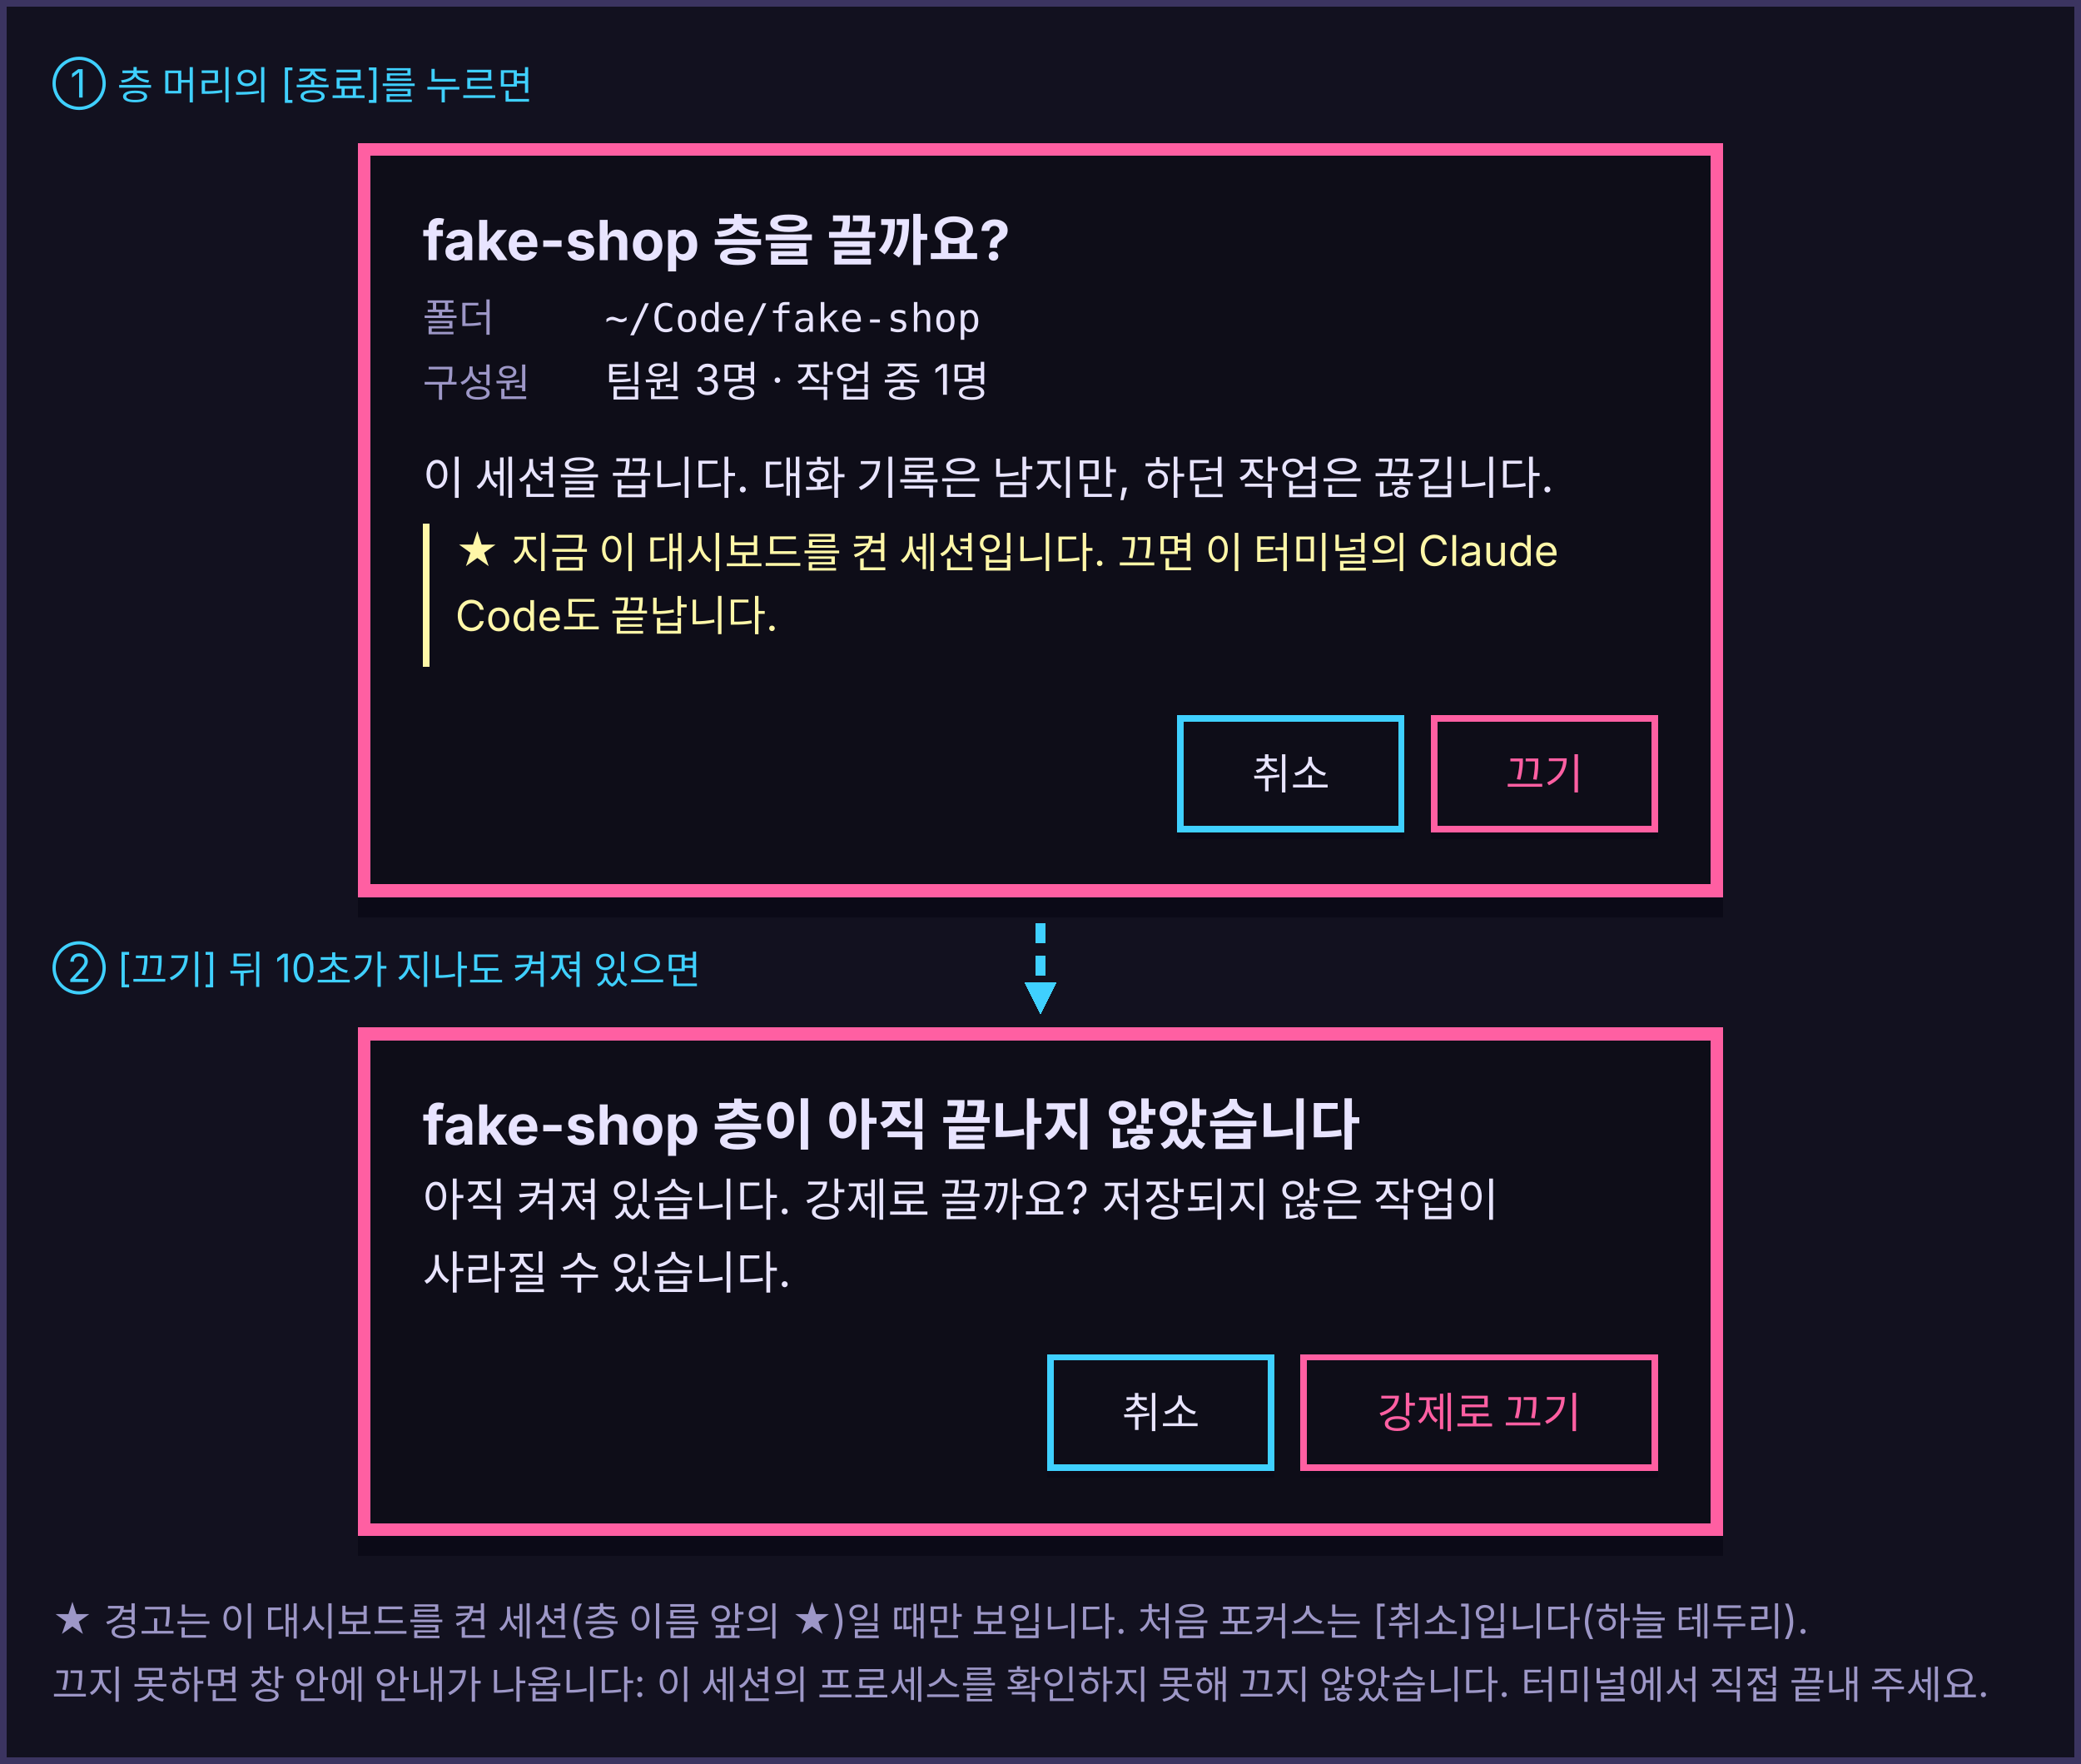
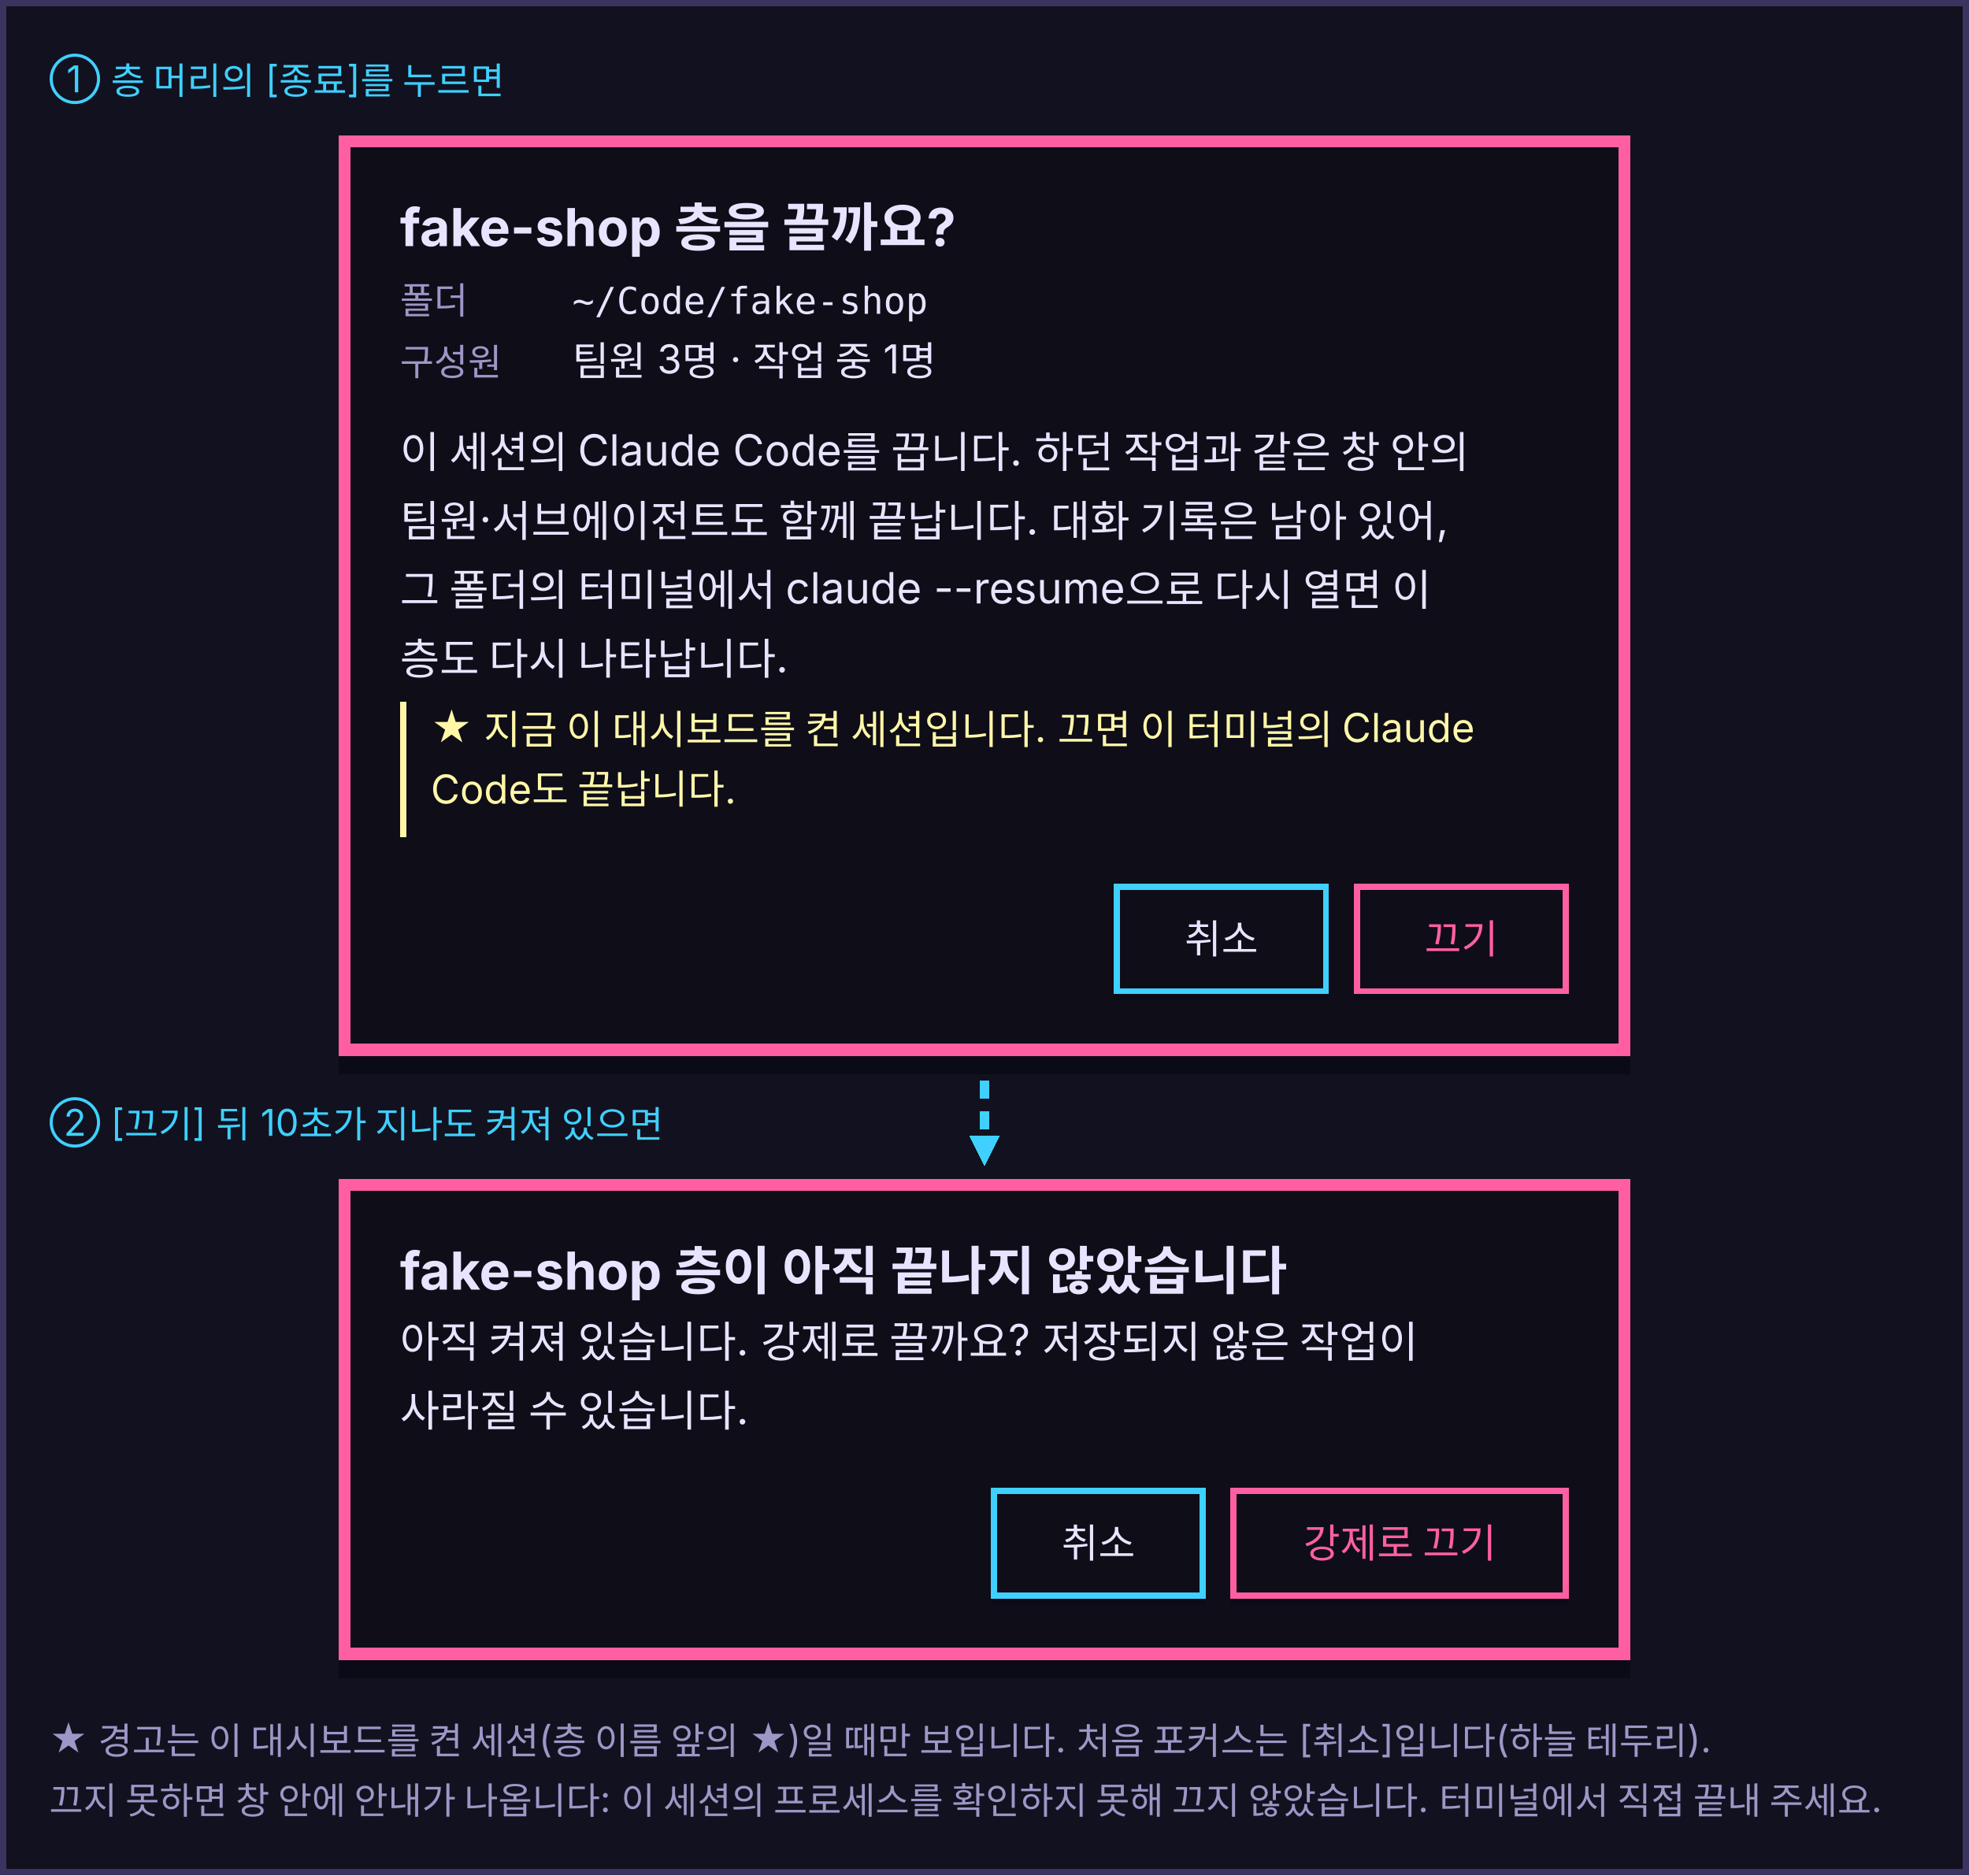
- <svg xmlns="http://www.w3.org/2000/svg" viewBox="0 0 640 542.4" role="img" aria-labelledby="fig-floor-terminate-t fig-floor-terminate-d" shape-rendering="crispEdges" font-family="-apple-system, 'Apple SD Gothic Neo', 'Malgun Gothic', 'Noto Sans KR', sans-serif">
-   <rect x="0" y="0" width="640" height="542.4" fill="#12111f" />
-   <rect x="1" y="1" width="638" height="540.4" fill="none" stroke="#3b3460" stroke-width="2" />
+ <svg xmlns="http://www.w3.org/2000/svg" viewBox="0 0 640 609.6" role="img" aria-labelledby="fig-floor-terminate-t fig-floor-terminate-d" shape-rendering="crispEdges" font-family="-apple-system, 'Apple SD Gothic Neo', 'Malgun Gothic', 'Noto Sans KR', sans-serif">
+   <rect x="0" y="0" width="640" height="609.6" fill="#12111f" />
+   <rect x="1" y="1" width="638" height="607.6" fill="none" stroke="#3b3460" stroke-width="2" />
  <text x="16" y="30" font-size="12" fill="#3fd0ff">① 층 머리의 [종료]를 누르면</text>
-   <rect x="110" y="276" width="420" height="6" fill="#0b0a17" />
-   <rect x="110" y="44" width="420" height="232" fill="#0e0d18" />
-   <rect x="112" y="46" width="416" height="228" fill="none" stroke="#ff5fa2" stroke-width="4" />
+   <rect x="110" y="343.2" width="420" height="6" fill="#0b0a17" />
+   <rect x="110" y="44" width="420" height="299.2" fill="#0e0d18" />
+   <rect x="112" y="46" width="416" height="295.2" fill="none" stroke="#ff5fa2" stroke-width="4" />
  <text x="130" y="80" font-size="17" fill="#e8e4ff" font-weight="700">fake-shop 층을 끌까요?</text>
  <text x="130" y="102" font-size="12" fill="#9d97c7">폴더</text>
  <text x="186" y="102" font-size="12" fill="#e8e4ff" font-family="ui-monospace, Menlo, monospace">~/Code/fake-shop</text>
  <text x="130" y="122" font-size="12" fill="#9d97c7">구성원</text>
  <text x="186" y="122" font-size="13" fill="#e8e4ff">팀원 3명 · 작업 중 1명</text>
-   <text x="130" y="152" font-size="14" fill="#e8e4ff">이 세션을 끕니다. 대화 기록은 남지만, 하던 작업은 끊깁니다.</text>
-   <rect x="130" y="161" width="2" height="44" fill="#fff7a8" />
-   <text x="140" y="174" font-size="13" fill="#fff7a8">★ 지금 이 대시보드를 켠 세션입니다. 끄면 이 터미널의 Claude</text>
-   <text x="140" y="194" font-size="13" fill="#fff7a8">Code도 끝납니다.</text>
-   <rect x="362" y="256" width="70" height="2" fill="#0b0a17" />
-   <rect x="363" y="221" width="68" height="34" fill="#0e0d18" stroke="#3fd0ff" stroke-width="2" />
-   <text x="397" y="242.68" font-size="13" fill="#e8e4ff" text-anchor="middle">취소</text>
-   <rect x="440" y="256" width="70" height="2" fill="#0b0a17" />
-   <rect x="441" y="221" width="68" height="34" fill="#0e0d18" stroke="#ff5fa2" stroke-width="2" />
-   <text x="475" y="242.68" font-size="13" fill="#ff5fa2" text-anchor="middle">끄기</text>
-   <text x="16" y="302" font-size="12" fill="#3fd0ff">② [끄기] 뒤 10초가 지나도 켜져 있으면</text>
-   <line x1="320" y1="284" x2="320" y2="302" stroke="#3fd0ff" stroke-width="3" stroke-dasharray="6 4" />
-   <polygon points="320,312 315,302 325,302" fill="#3fd0ff" />
-   <rect x="110" y="472.4" width="420" height="6" fill="#0b0a17" />
-   <rect x="110" y="316" width="420" height="156.4" fill="#0e0d18" />
-   <rect x="112" y="318" width="416" height="152.4" fill="none" stroke="#ff5fa2" stroke-width="4" />
-   <text x="130" y="352" font-size="17" fill="#e8e4ff" font-weight="700">fake-shop 층이 아직 끝나지 않았습니다</text>
-   <text x="130" y="374" font-size="14" fill="#e8e4ff">아직 켜져 있습니다. 강제로 끌까요? 저장되지 않은 작업이</text>
-   <text x="130" y="396.4" font-size="14" fill="#e8e4ff">사라질 수 있습니다.</text>
-   <rect x="322" y="452.4" width="70" height="2" fill="#0b0a17" />
-   <rect x="323" y="417.4" width="68" height="34" fill="#0e0d18" stroke="#3fd0ff" stroke-width="2" />
-   <text x="357" y="439.08" font-size="13" fill="#e8e4ff" text-anchor="middle">취소</text>
-   <rect x="400" y="452.4" width="110" height="2" fill="#0b0a17" />
-   <rect x="401" y="417.4" width="108" height="34" fill="#0e0d18" stroke="#ff5fa2" stroke-width="2" />
-   <text x="455" y="439.08" font-size="13" fill="#ff5fa2" text-anchor="middle">강제로 끄기</text>
-   <text x="16" y="502.4" font-size="12" fill="#9d97c7">★ 경고는 이 대시보드를 켠 세션(층 이름 앞의 ★)일 때만 보입니다. 처음 포커스는 [취소]입니다(하늘 테두리).</text>
-   <text x="16" y="522.4" font-size="12" fill="#9d97c7">끄지 못하면 창 안에 안내가 나옵니다: 이 세션의 프로세스를 확인하지 못해 끄지 않았습니다. 터미널에서 직접 끝내 주세요.</text>
+   <text x="130" y="152" font-size="14" fill="#e8e4ff">이 세션의 Claude Code를 끕니다. 하던 작업과 같은 창 안의</text>
+   <text x="130" y="174.4" font-size="14" fill="#e8e4ff">팀원·서브에이전트도 함께 끝납니다. 대화 기록은 남아 있어,</text>
+   <text x="130" y="196.8" font-size="14" fill="#e8e4ff">그 폴더의 터미널에서 claude --resume으로 다시 열면 이</text>
+   <text x="130" y="219.2" font-size="14" fill="#e8e4ff">층도 다시 나타납니다.</text>
+   <rect x="130" y="228.2" width="2" height="44" fill="#fff7a8" />
+   <text x="140" y="241.2" font-size="13" fill="#fff7a8">★ 지금 이 대시보드를 켠 세션입니다. 끄면 이 터미널의 Claude</text>
+   <text x="140" y="261.2" font-size="13" fill="#fff7a8">Code도 끝납니다.</text>
+   <rect x="362" y="323.2" width="70" height="2" fill="#0b0a17" />
+   <rect x="363" y="288.2" width="68" height="34" fill="#0e0d18" stroke="#3fd0ff" stroke-width="2" />
+   <text x="397" y="309.88" font-size="13" fill="#e8e4ff" text-anchor="middle">취소</text>
+   <rect x="440" y="323.2" width="70" height="2" fill="#0b0a17" />
+   <rect x="441" y="288.2" width="68" height="34" fill="#0e0d18" stroke="#ff5fa2" stroke-width="2" />
+   <text x="475" y="309.88" font-size="13" fill="#ff5fa2" text-anchor="middle">끄기</text>
+   <text x="16" y="369.2" font-size="12" fill="#3fd0ff">② [끄기] 뒤 10초가 지나도 켜져 있으면</text>
+   <line x1="320" y1="351.2" x2="320" y2="369.2" stroke="#3fd0ff" stroke-width="3" stroke-dasharray="6 4" />
+   <polygon points="320,379.2 315,369.2 325,369.2" fill="#3fd0ff" />
+   <rect x="110" y="539.6" width="420" height="6" fill="#0b0a17" />
+   <rect x="110" y="383.2" width="420" height="156.4" fill="#0e0d18" />
+   <rect x="112" y="385.2" width="416" height="152.4" fill="none" stroke="#ff5fa2" stroke-width="4" />
+   <text x="130" y="419.2" font-size="17" fill="#e8e4ff" font-weight="700">fake-shop 층이 아직 끝나지 않았습니다</text>
+   <text x="130" y="441.2" font-size="14" fill="#e8e4ff">아직 켜져 있습니다. 강제로 끌까요? 저장되지 않은 작업이</text>
+   <text x="130" y="463.6" font-size="14" fill="#e8e4ff">사라질 수 있습니다.</text>
+   <rect x="322" y="519.6" width="70" height="2" fill="#0b0a17" />
+   <rect x="323" y="484.6" width="68" height="34" fill="#0e0d18" stroke="#3fd0ff" stroke-width="2" />
+   <text x="357" y="506.28" font-size="13" fill="#e8e4ff" text-anchor="middle">취소</text>
+   <rect x="400" y="519.6" width="110" height="2" fill="#0b0a17" />
+   <rect x="401" y="484.6" width="108" height="34" fill="#0e0d18" stroke="#ff5fa2" stroke-width="2" />
+   <text x="455" y="506.28" font-size="13" fill="#ff5fa2" text-anchor="middle">강제로 끄기</text>
+   <text x="16" y="569.6" font-size="12" fill="#9d97c7">★ 경고는 이 대시보드를 켠 세션(층 이름 앞의 ★)일 때만 보입니다. 처음 포커스는 [취소]입니다(하늘 테두리).</text>
+   <text x="16" y="589.6" font-size="12" fill="#9d97c7">끄지 못하면 창 안에 안내가 나옵니다: 이 세션의 프로세스를 확인하지 못해 끄지 않았습니다. 터미널에서 직접 끝내 주세요.</text>
</svg>
